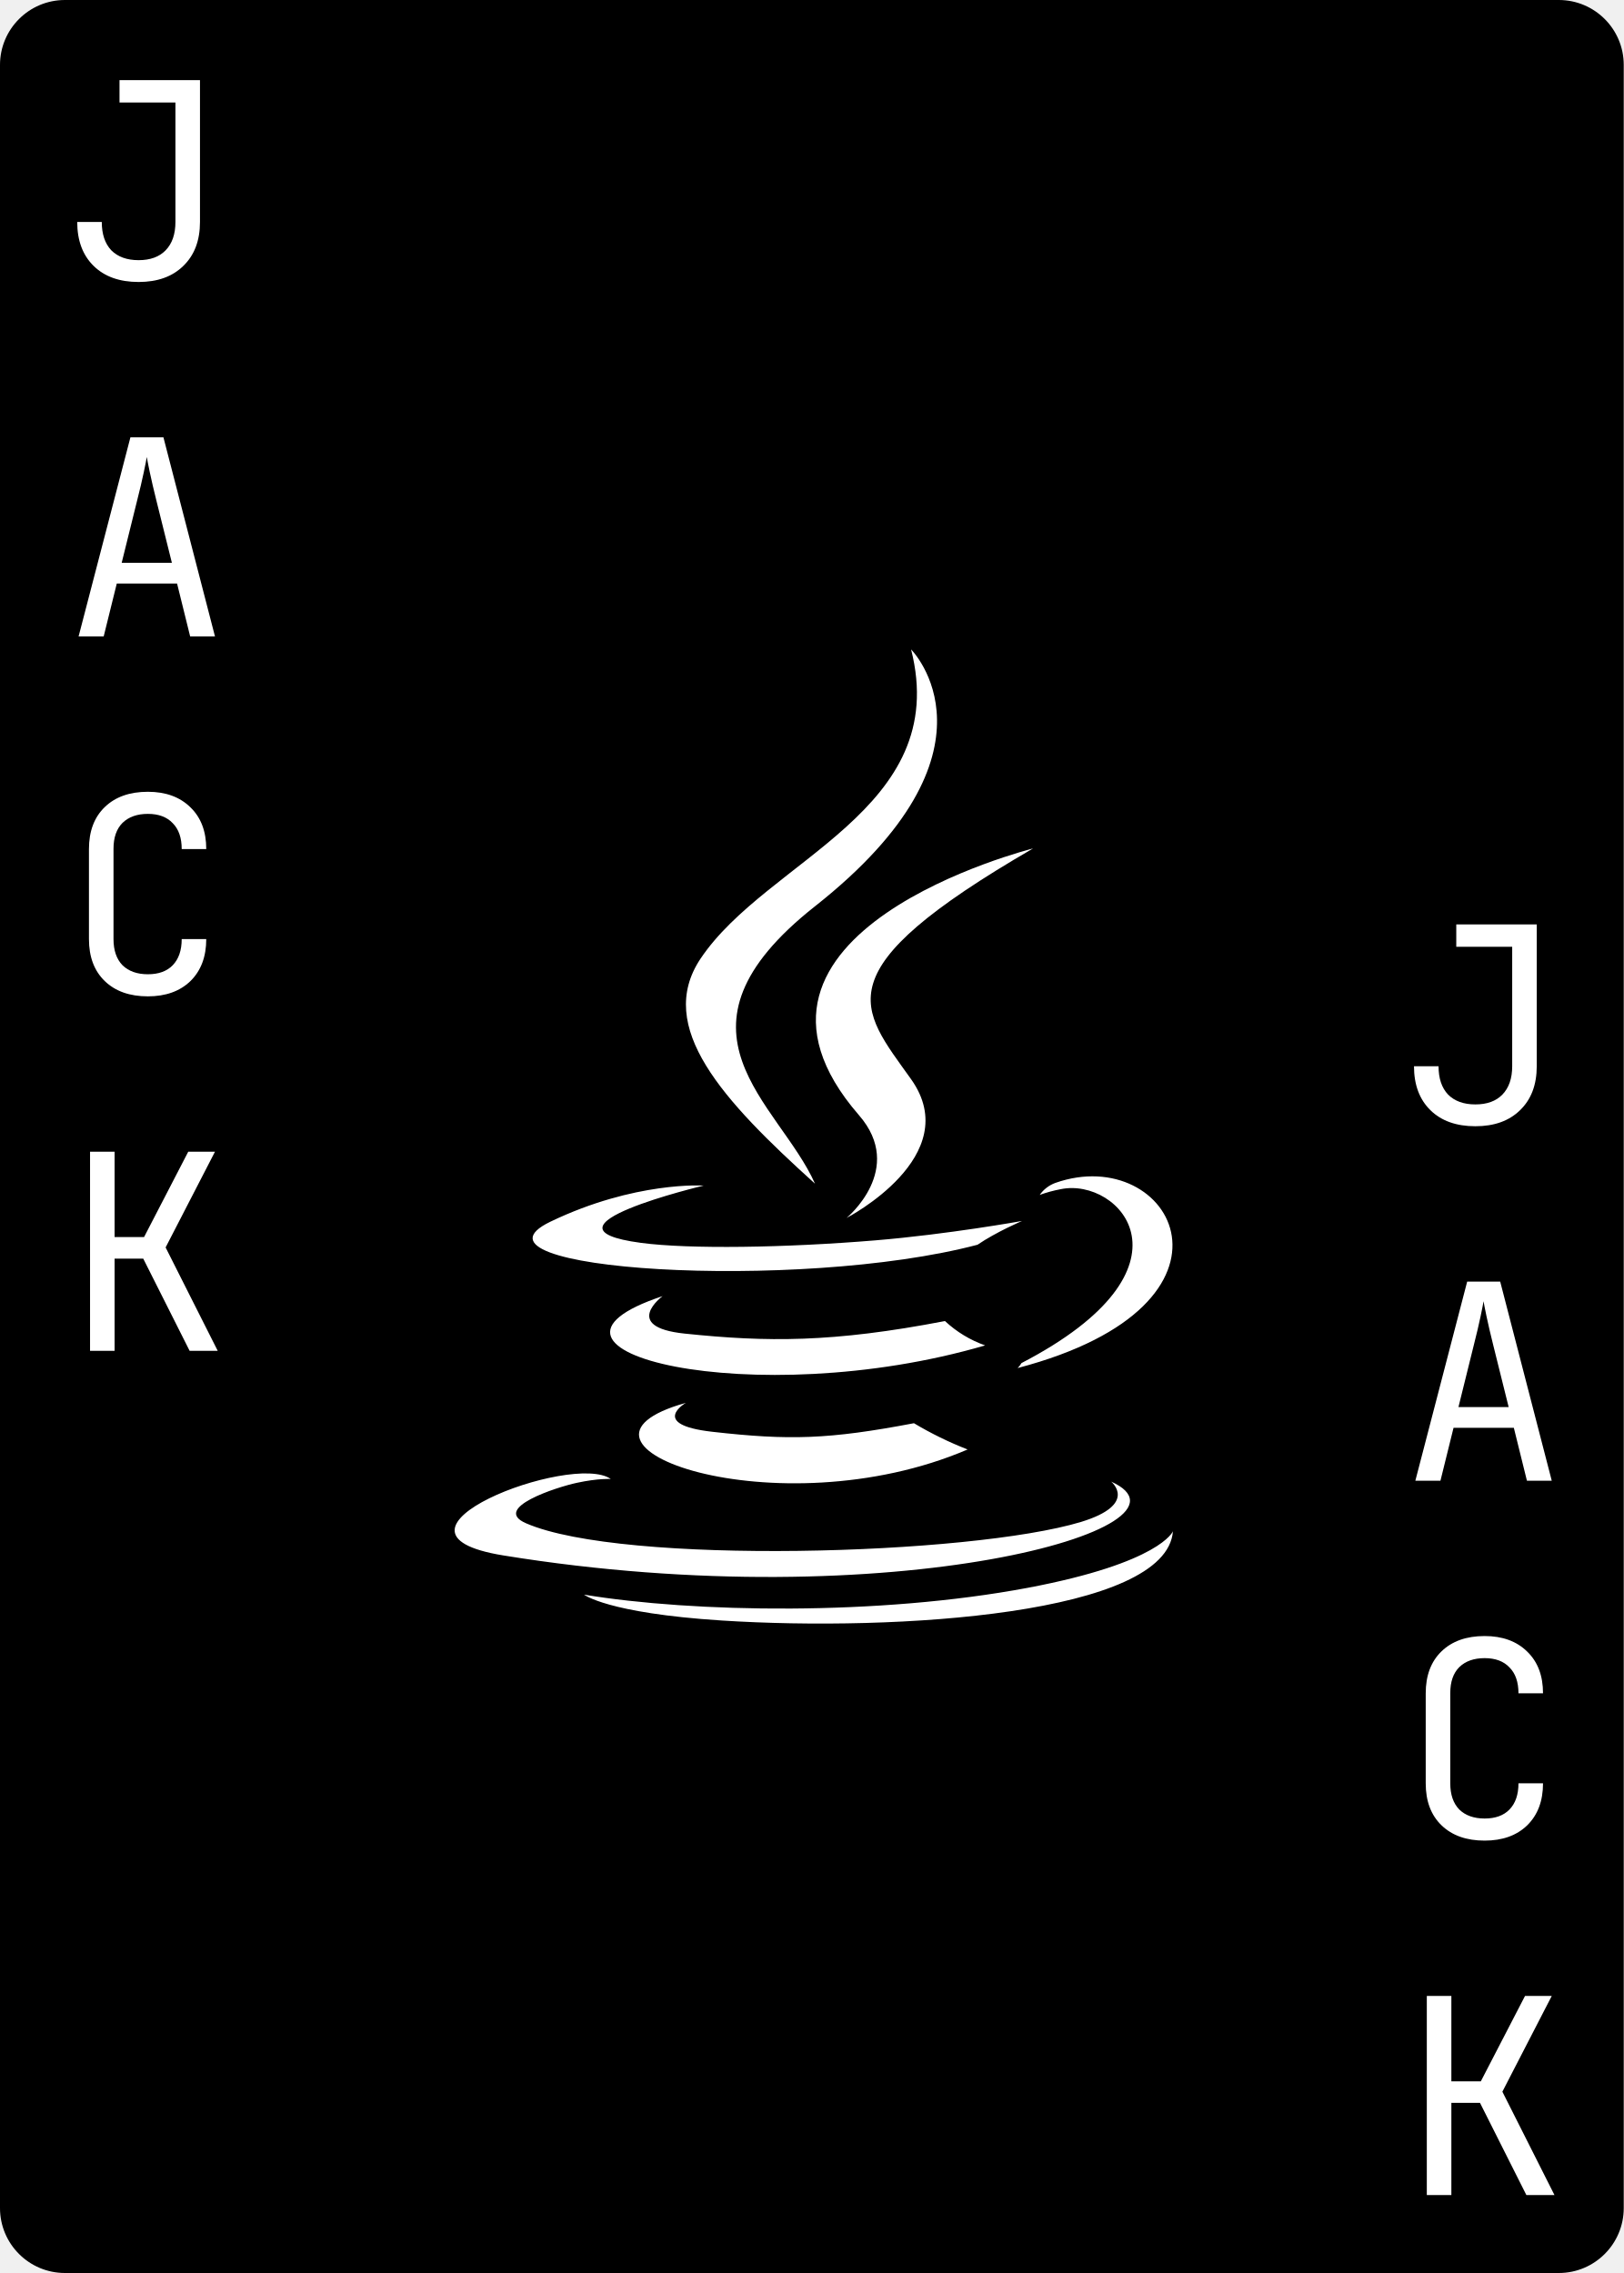
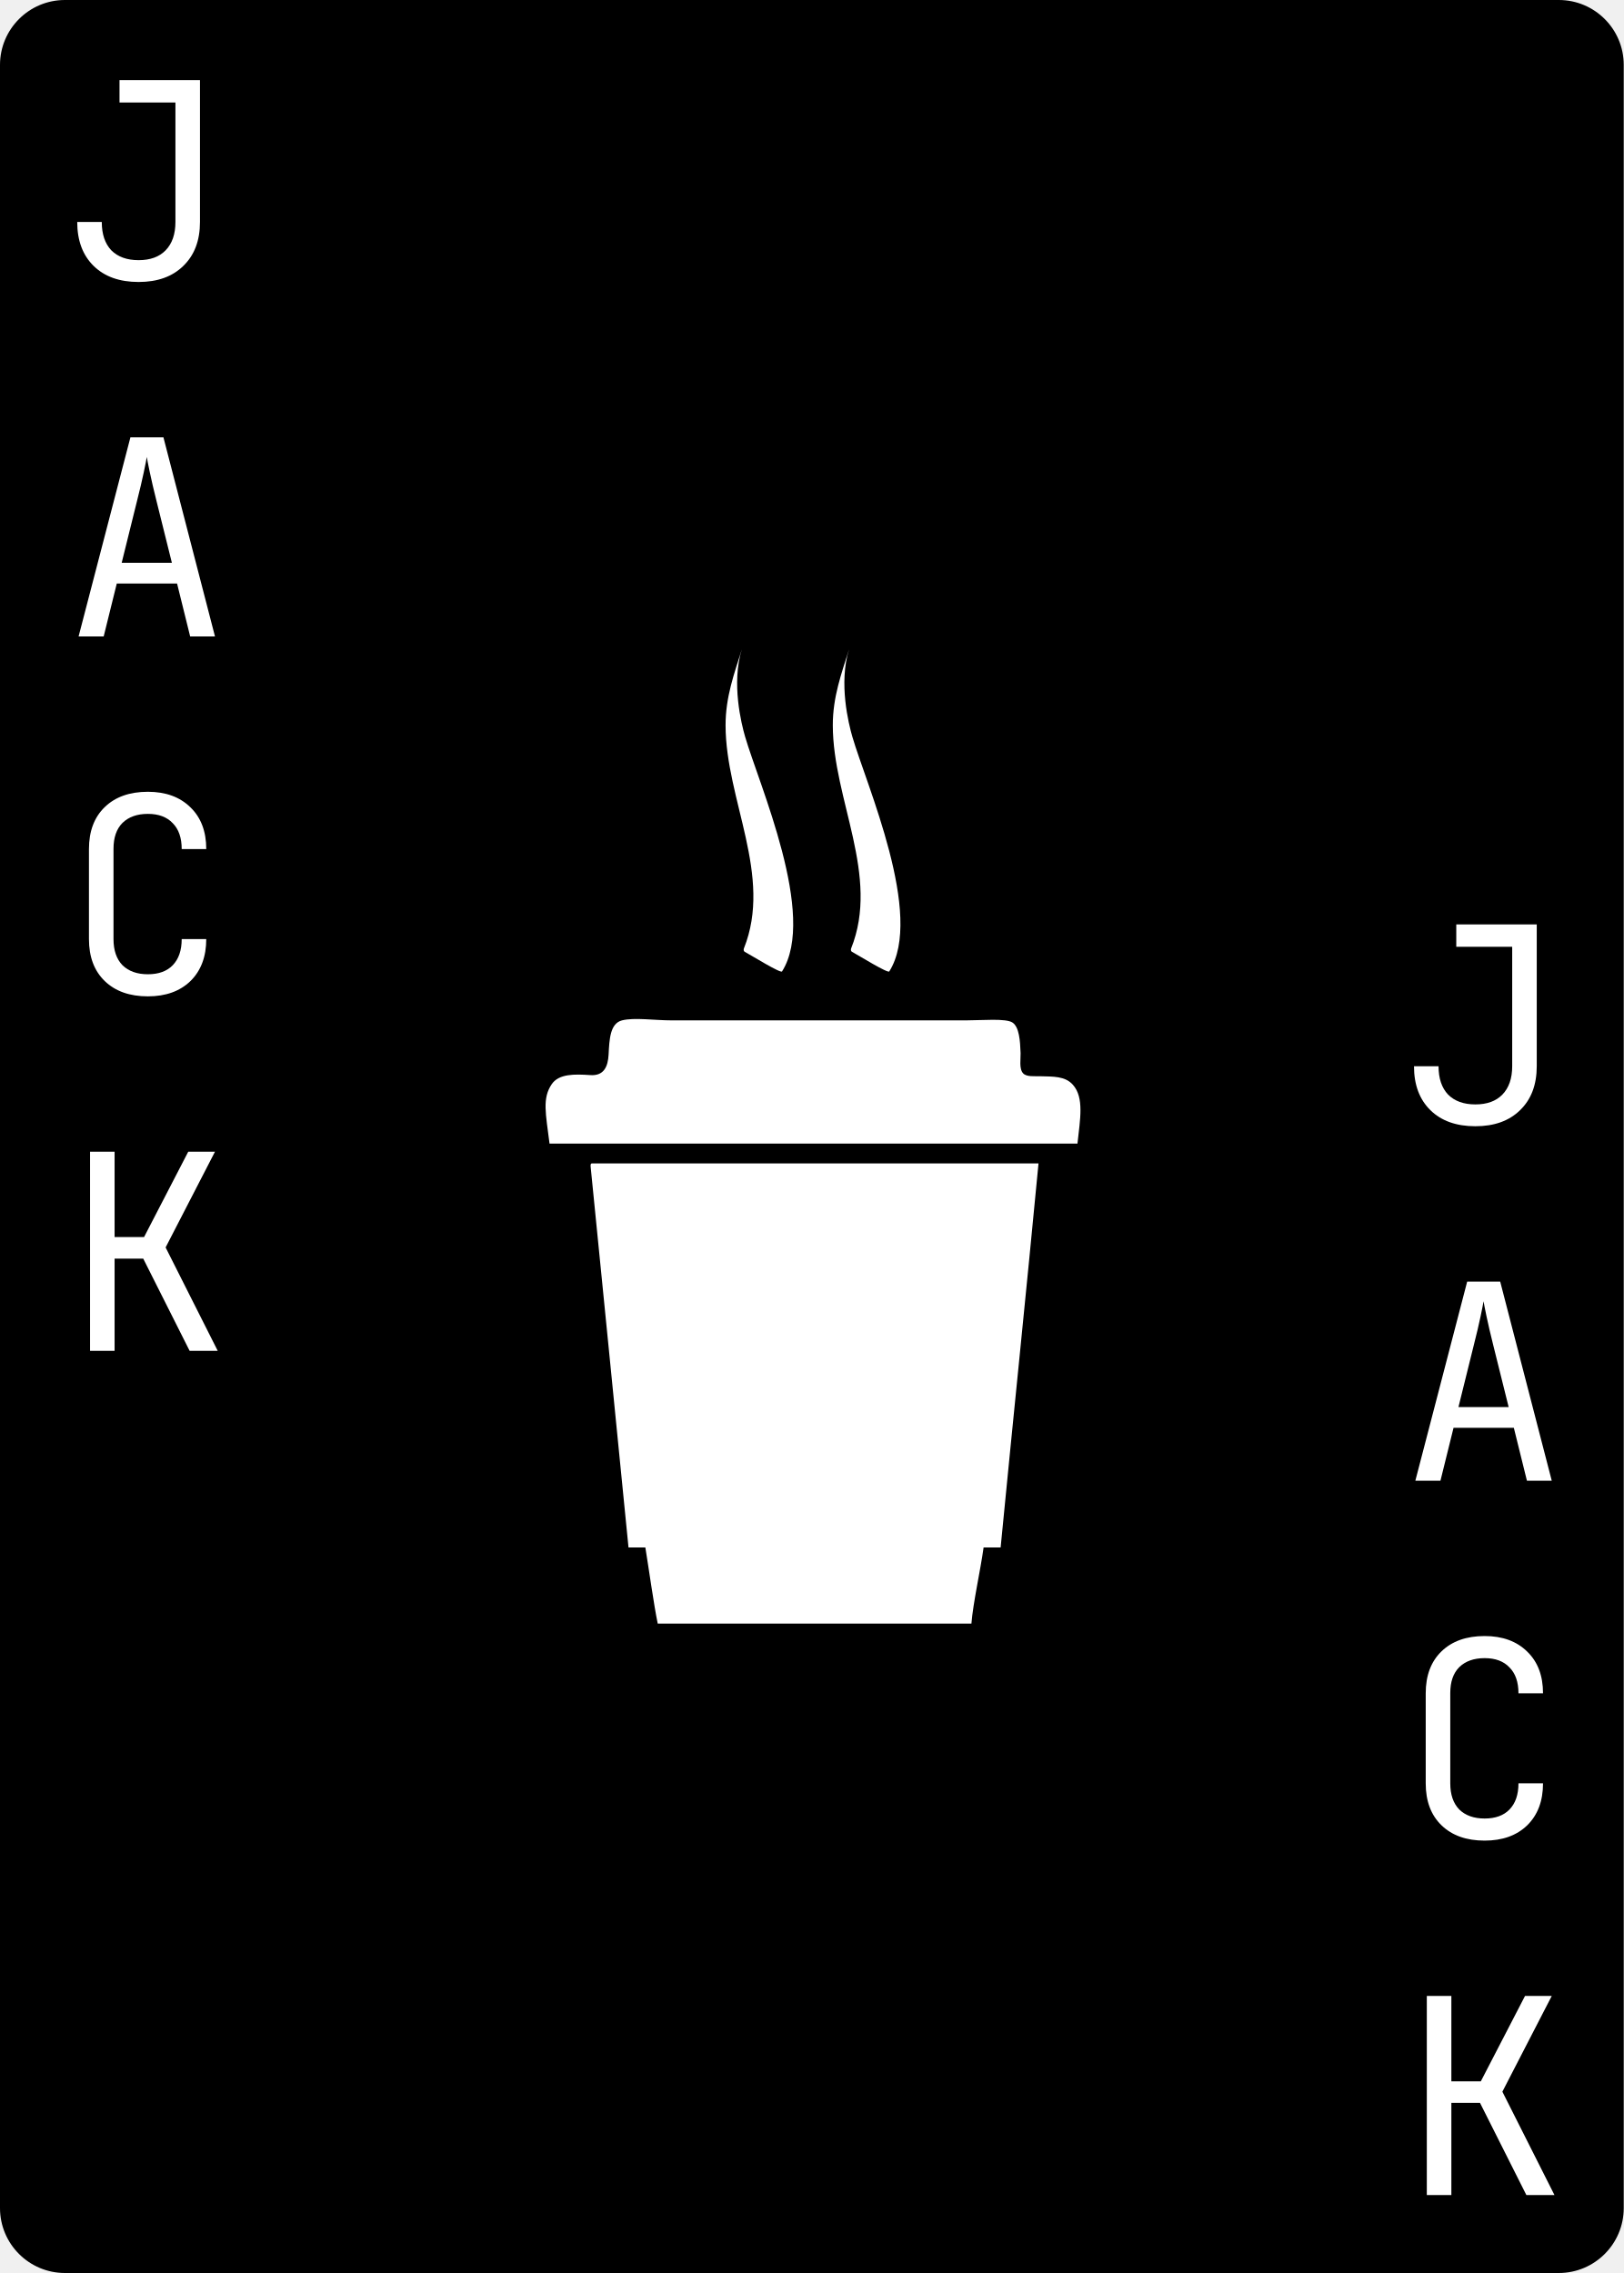
<svg xmlns="http://www.w3.org/2000/svg" width="250" height="350" viewBox="0 0 250 350" fill="none">
  <g clip-path="url(#clip0_103_3)">
    <rect width="250" height="350" rx="10" fill="black" />
    <path d="M21.34 43.42C18.4 43.42 16.09 42.594 14.41 40.942C12.73 39.29 11.89 37.036 11.89 34.18H15.67C15.67 36.056 16.16 37.512 17.14 38.548C18.148 39.556 19.548 40.06 21.34 40.06C23.132 40.06 24.518 39.556 25.498 38.548C26.506 37.512 27.01 36.056 27.01 34.18V15.784H18.4V12.34H30.79V34.18C30.79 37.036 29.936 39.29 28.228 40.942C26.548 42.594 24.252 43.42 21.34 43.42ZM12.1 98L20.08 67.34H25.162L33.1 98H29.278L27.262 89.852H17.98L15.964 98H12.1ZM18.736 86.66H26.464L24.112 77.21C23.664 75.418 23.314 73.92 23.062 72.716C22.81 71.512 22.656 70.728 22.6 70.364C22.544 70.728 22.39 71.512 22.138 72.716C21.886 73.92 21.536 75.404 21.088 77.168L18.736 86.66ZM22.768 153.42C19.968 153.42 17.756 152.636 16.132 151.068C14.508 149.5 13.696 147.344 13.696 144.6V130.74C13.696 127.996 14.508 125.84 16.132 124.272C17.756 122.704 19.968 121.92 22.768 121.92C25.512 121.92 27.696 122.718 29.32 124.314C30.944 125.882 31.756 128.024 31.756 130.74H27.976C27.976 129.004 27.514 127.674 26.59 126.75C25.694 125.798 24.42 125.322 22.768 125.322C21.116 125.322 19.814 125.784 18.862 126.708C17.938 127.632 17.476 128.962 17.476 130.698V144.6C17.476 146.336 17.938 147.68 18.862 148.632C19.814 149.556 21.116 150.018 22.768 150.018C24.42 150.018 25.694 149.556 26.59 148.632C27.514 147.68 27.976 146.336 27.976 144.6H31.756C31.756 147.316 30.944 149.472 29.32 151.068C27.696 152.636 25.512 153.42 22.768 153.42ZM13.864 208V177.34H17.644V190.486H22.18L28.984 177.34H33.1L25.498 192.082L33.52 208H29.194L22.054 193.804H17.644V208H13.864Z" fill="white" />
    <path d="M227.156 173.42C224.216 173.42 221.906 172.594 220.226 170.942C218.546 169.29 217.706 167.036 217.706 164.18H221.486C221.486 166.056 221.976 167.512 222.956 168.548C223.964 169.556 225.364 170.06 227.156 170.06C228.948 170.06 230.334 169.556 231.314 168.548C232.322 167.512 232.826 166.056 232.826 164.18V145.784H224.216V142.34H236.606V164.18C236.606 167.036 235.752 169.29 234.044 170.942C232.364 172.594 230.068 173.42 227.156 173.42ZM217.916 228L225.896 197.34H230.978L238.916 228H235.094L233.078 219.852H223.796L221.78 228H217.916ZM224.552 216.66H232.28L229.928 207.21C229.48 205.418 229.13 203.92 228.878 202.716C228.626 201.512 228.472 200.728 228.416 200.364C228.36 200.728 228.206 201.512 227.954 202.716C227.702 203.92 227.352 205.404 226.904 207.168L224.552 216.66ZM228.584 283.42C225.784 283.42 223.572 282.636 221.948 281.068C220.324 279.5 219.512 277.344 219.512 274.6V260.74C219.512 257.996 220.324 255.84 221.948 254.272C223.572 252.704 225.784 251.92 228.584 251.92C231.328 251.92 233.512 252.718 235.136 254.314C236.76 255.882 237.572 258.024 237.572 260.74H233.792C233.792 259.004 233.33 257.674 232.406 256.75C231.51 255.798 230.236 255.322 228.584 255.322C226.932 255.322 225.63 255.784 224.678 256.708C223.754 257.632 223.292 258.962 223.292 260.698V274.6C223.292 276.336 223.754 277.68 224.678 278.632C225.63 279.556 226.932 280.018 228.584 280.018C230.236 280.018 231.51 279.556 232.406 278.632C233.33 277.68 233.792 276.336 233.792 274.6H237.572C237.572 277.316 236.76 279.472 235.136 281.068C233.512 282.636 231.328 283.42 228.584 283.42ZM219.68 338V307.34H223.46V320.486H227.996L234.8 307.34H238.916L231.314 322.082L239.336 338H235.01L227.87 323.804H223.46V338H219.68Z" fill="white" />
-     <path d="M150.502 191.669C153.373 189.706 157.358 188.007 157.358 188.007C157.358 188.007 146.02 190.057 134.741 190.995C120.942 192.137 106.118 192.372 98.677 191.376C81.07 189.032 108.345 182.557 108.345 182.557C108.345 182.557 97.769 181.854 84.731 188.124C69.351 195.565 122.817 198.964 150.502 191.669ZM125.483 182.265C119.917 169.755 101.138 158.769 125.483 139.55C155.852 115.586 140.278 100 140.278 100C146.576 124.756 118.13 132.255 107.846 147.636C100.845 158.154 111.274 169.433 125.483 182.265ZM159.057 130.644C159.086 130.644 107.729 143.476 132.25 171.718C139.487 180.038 130.346 187.538 130.346 187.538C130.346 187.538 148.715 178.046 140.278 166.181C132.397 155.107 126.362 149.599 159.057 130.644ZM157.27 209.891C157.11 210.17 156.912 210.426 156.684 210.653C194.271 200.78 180.443 175.819 162.484 182.147C161.514 182.504 160.676 183.148 160.082 183.993C161.131 183.613 162.209 183.32 163.305 183.114C172.387 181.21 185.424 195.272 157.27 209.891ZM171.086 228.143C171.086 228.143 175.334 231.629 166.428 234.354C149.465 239.481 95.882 241.033 80.999 234.559C75.638 232.244 85.687 228.992 88.851 228.319C92.132 227.615 94.036 227.733 94.036 227.733C88.089 223.543 55.57 235.965 77.513 239.51C137.348 249.236 186.613 235.145 171.086 228.143ZM105.591 216.014C82.534 222.459 119.624 235.76 148.979 223.192C146.116 222.079 143.352 220.727 140.717 219.149C127.622 221.639 121.557 221.815 109.663 220.467C99.849 219.354 105.591 216.014 105.591 216.014ZM158.266 244.49C135.209 248.826 106.763 248.328 89.917 245.545C89.917 245.516 93.374 248.387 111.128 249.529C138.139 251.258 179.623 248.562 180.59 235.789C180.59 235.789 178.715 240.623 158.266 244.49ZM145.492 203.417C128.149 206.756 118.1 206.669 105.415 205.35C95.6 204.325 102.016 199.579 102.016 199.579C76.587 208.016 116.137 217.567 151.674 207.167C149.377 206.356 147.273 205.079 145.492 203.417Z" fill="white" />
+     <path fill-rule="evenodd" clip-rule="evenodd" d="M114.642 146.548C115.772 147.164 120.198 149.914 120.408 149.581C125.838 140.98 116.855 120.784 114.72 113.434C114.138 111.43 112.589 105.176 114.213 100C113.066 103.657 111.704 107.317 111.713 111.692C111.738 123.188 119.03 134.818 114.528 146.06C114.479 146.183 114.479 146.459 114.642 146.548ZM131.152 146.548C132.282 147.164 136.708 149.914 136.918 149.581C142.348 140.98 133.365 120.784 131.23 113.434C130.648 111.43 129.099 105.176 130.723 100C129.576 103.657 128.214 107.317 128.223 111.692C128.248 123.188 135.54 134.818 131.038 146.06C130.99 146.183 130.99 146.459 131.152 146.548ZM165.19 167.036C163.98 165.671 162.148 165.782 160.081 165.719C159.285 165.692 158.076 165.851 157.534 165.282C156.874 164.589 157.165 163.046 157.137 162.176C157.066 160.224 156.919 158.151 155.896 157.458C154.875 156.77 151.159 157.119 148.734 157.119H103.431C100.742 157.119 97.67 156.644 95.771 157.119C93.917 157.586 93.822 160.073 93.704 162.375C93.606 164.247 92.976 165.692 90.888 165.546C88.46 165.38 86.043 165.327 84.945 166.946C83.463 169.134 84.024 171.44 84.609 176.096H165.891C166.3 172.344 166.947 169.017 165.19 167.036ZM90.939 179.657C92.898 199.181 94.824 218.739 96.768 238.279H99.362C99.897 241.54 100.667 247.119 101.267 250H149.566C149.808 246.868 150.969 241.726 151.44 238.279H154.063C155.977 218.539 158.016 198.926 159.895 179.148H91.107C90.909 179.177 90.923 179.415 90.939 179.657Z" fill="white" />
  </g>
  <defs>
    <clipPath id="clip0_103_3">
      <rect width="250" height="350" fill="white" />
    </clipPath>
  </defs>
</svg>
